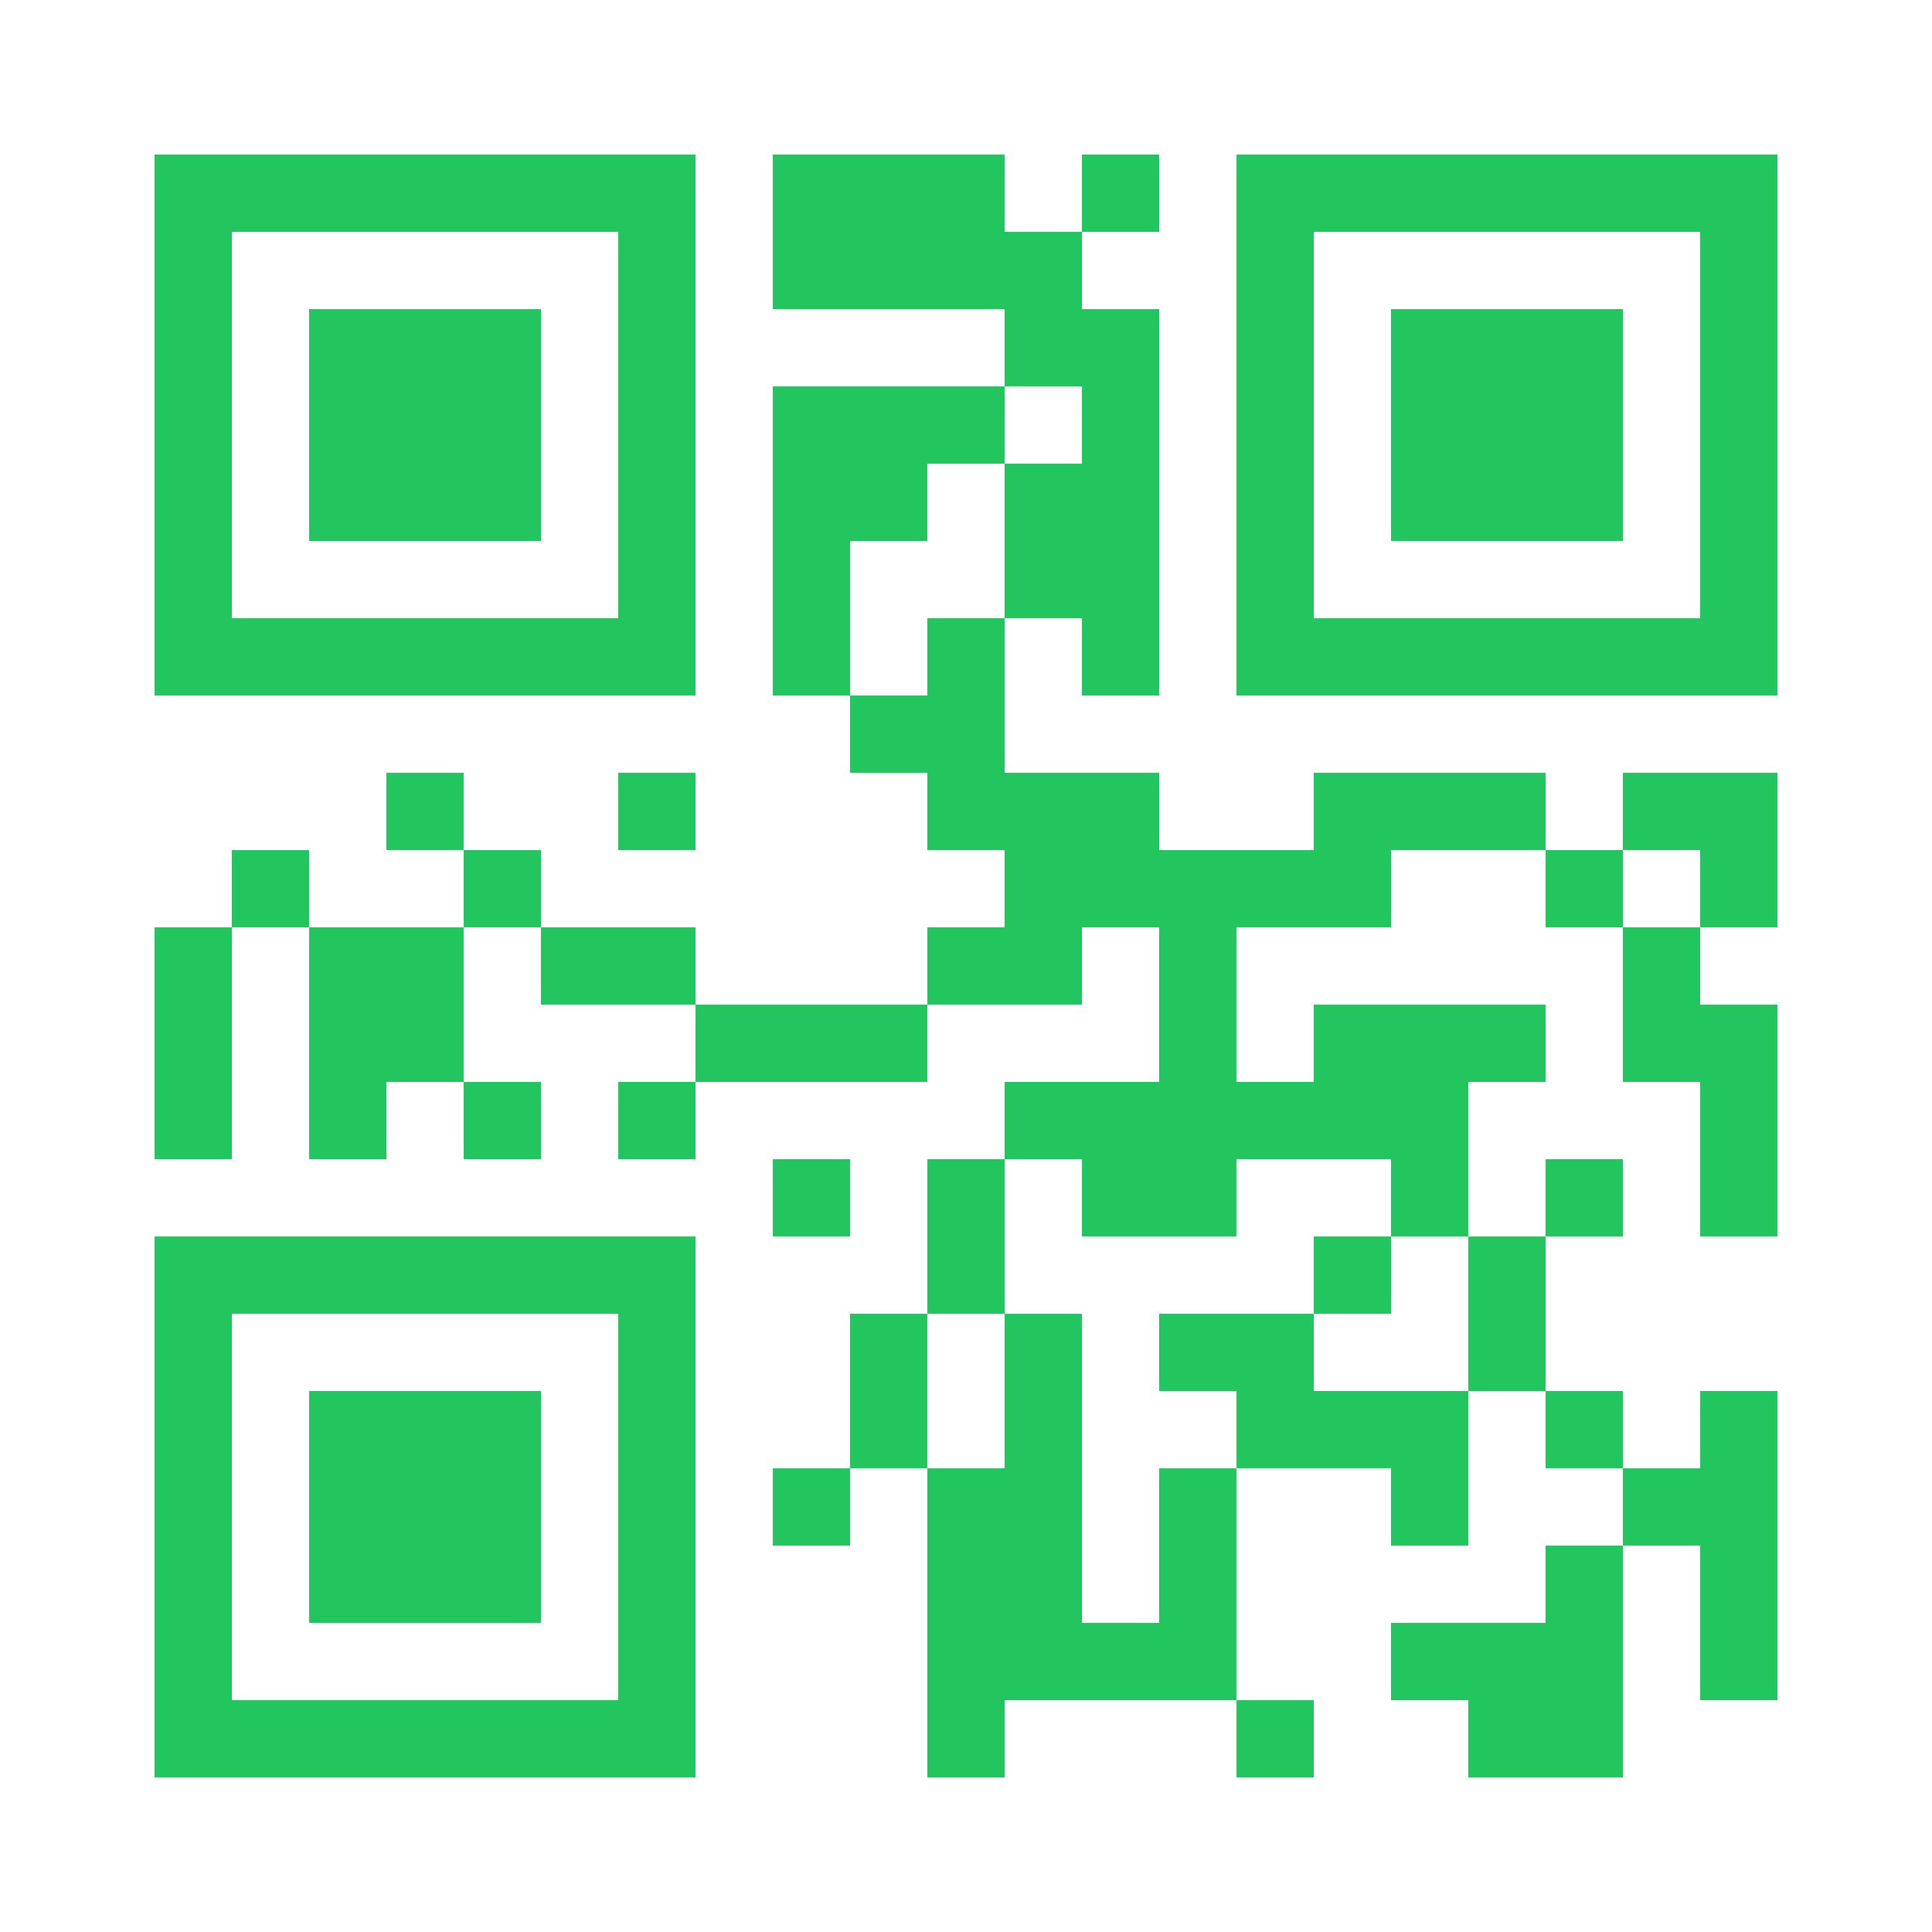
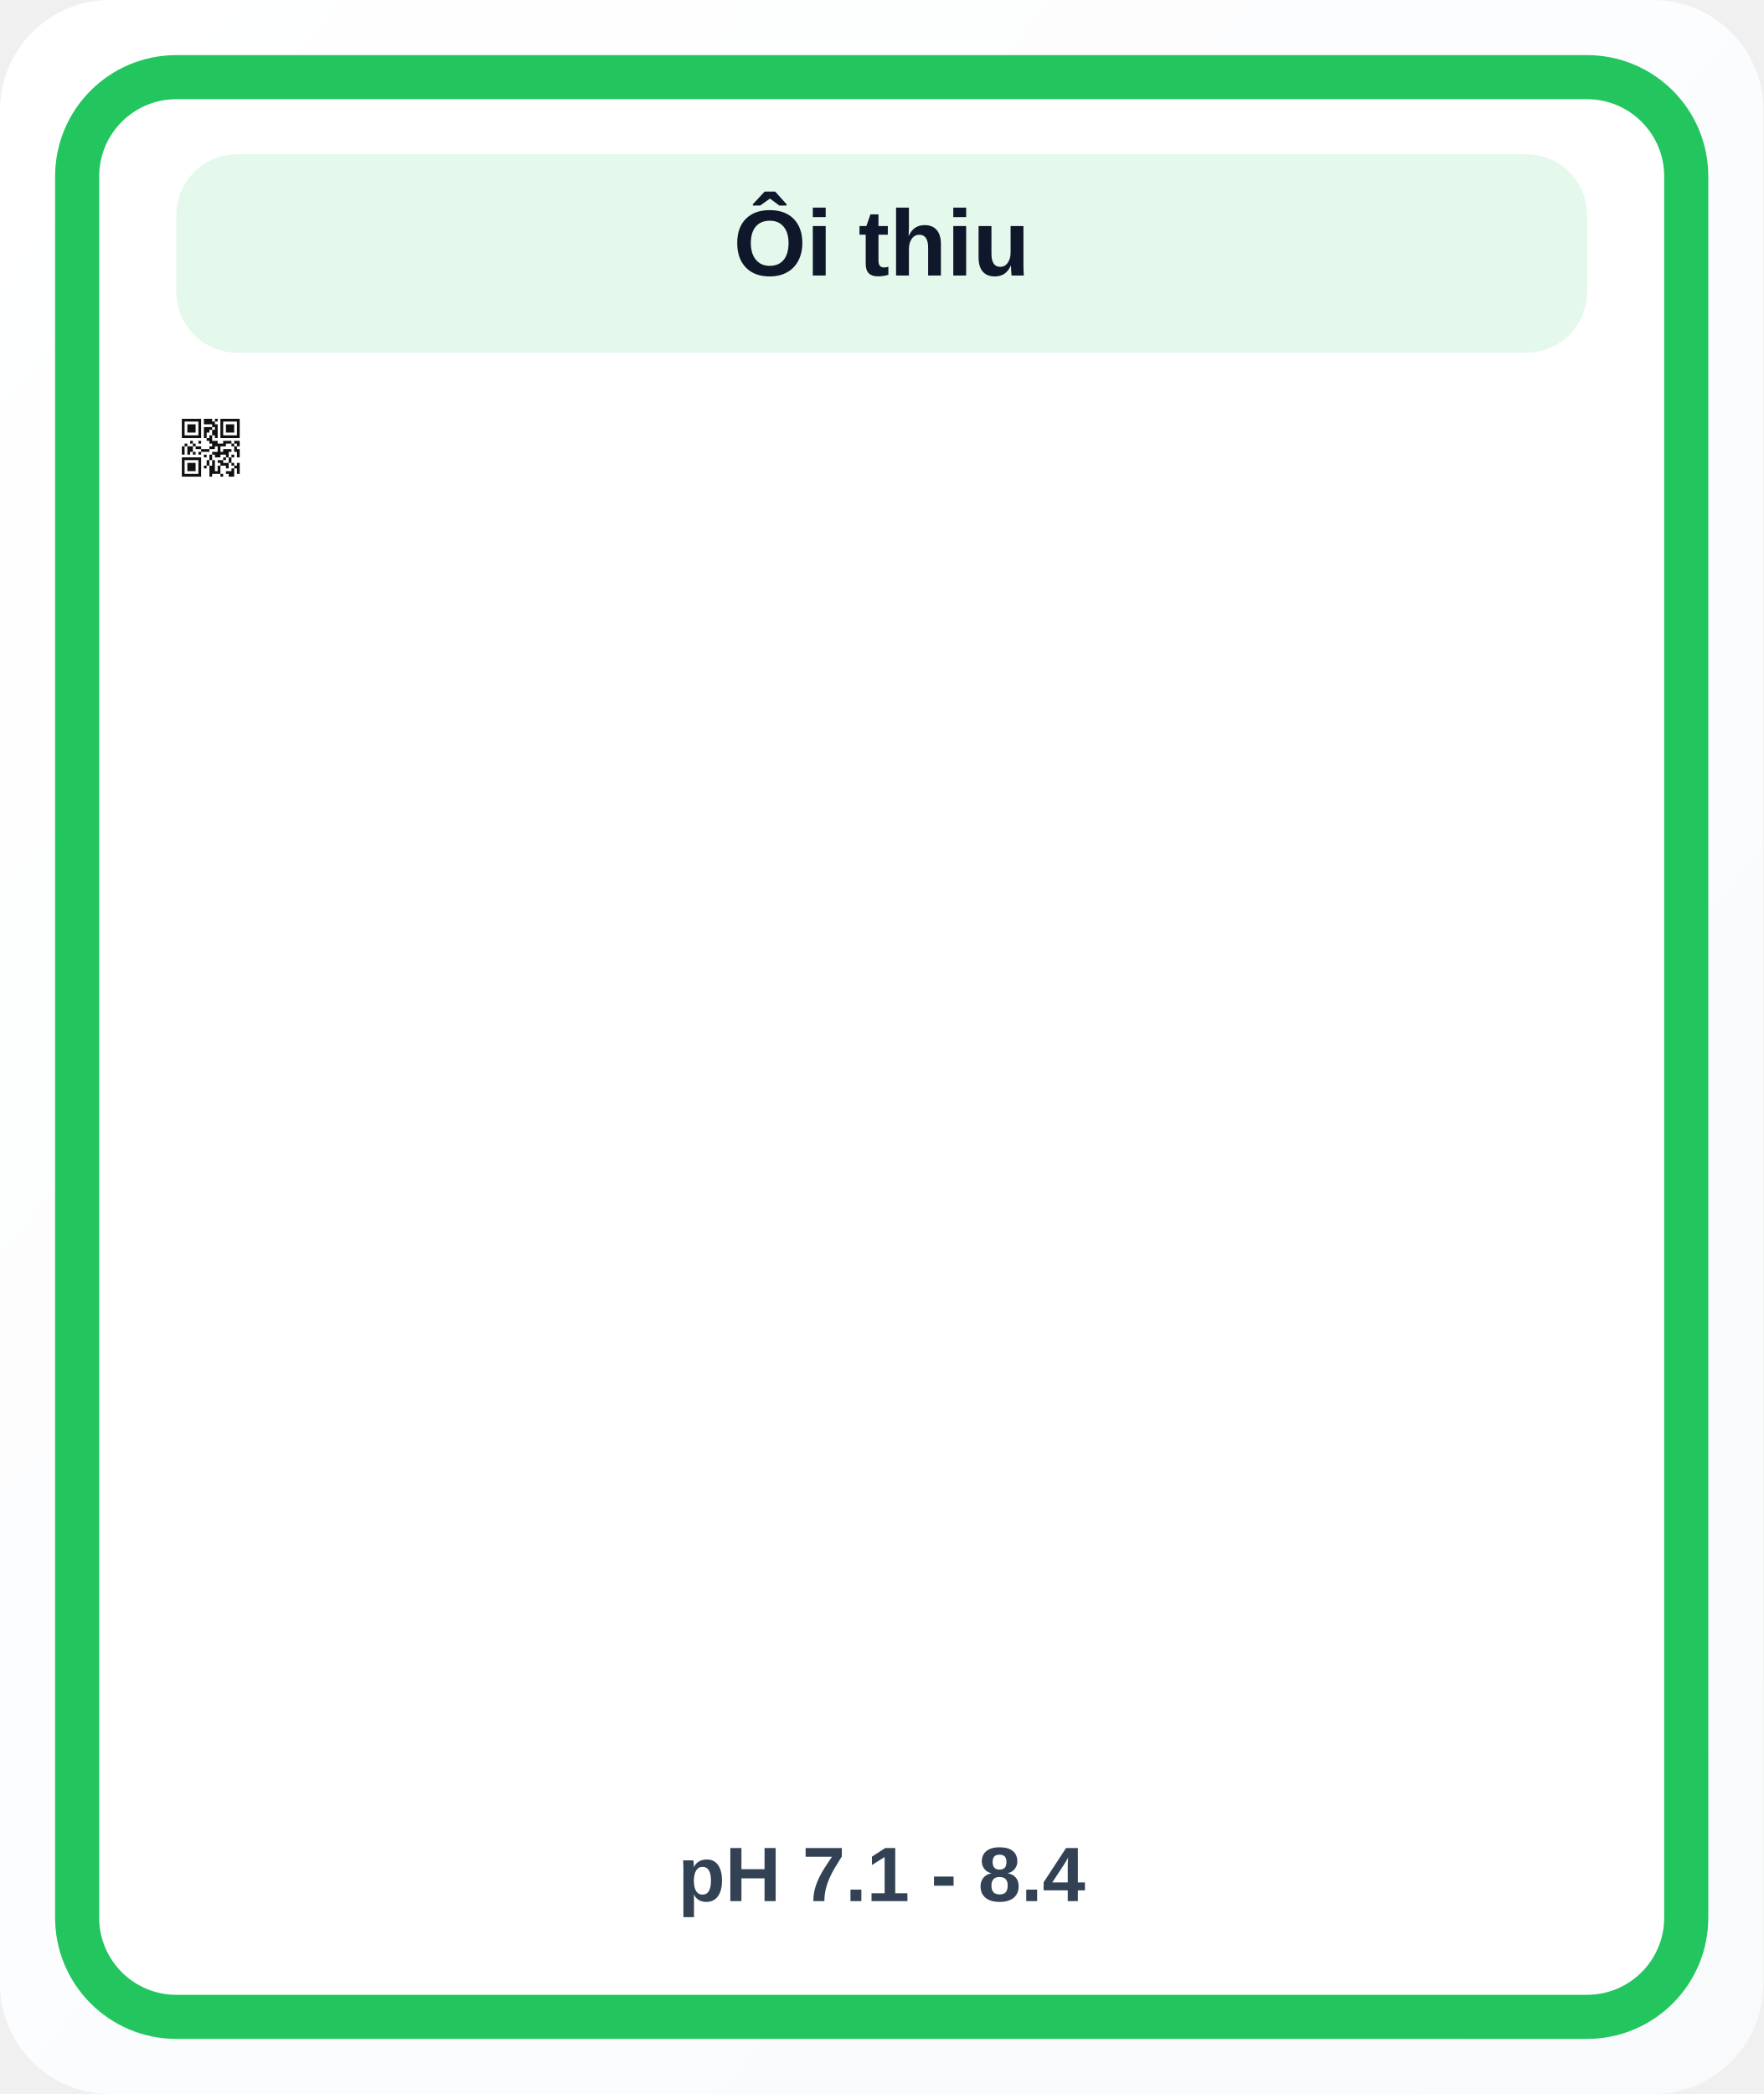
- <svg xmlns="http://www.w3.org/2000/svg" width="512" height="512" viewBox="0 0 25 25" shape-rendering="crispEdges">
-   <path fill="#ffffff" d="M0 0h25v25H0z" />
-   <path stroke="#22c55e" d="M2 2.5h7m1 0h3m1 0h1m1 0h7M2 3.5h1m5 0h1m1 0h4m2 0h1m5 0h1M2 4.5h1m1 0h3m1 0h1m4 0h2m1 0h1m1 0h3m1 0h1M2 5.5h1m1 0h3m1 0h1m1 0h3m1 0h1m1 0h1m1 0h3m1 0h1M2 6.5h1m1 0h3m1 0h1m1 0h2m1 0h2m1 0h1m1 0h3m1 0h1M2 7.5h1m5 0h1m1 0h1m2 0h2m1 0h1m5 0h1M2 8.5h7m1 0h1m1 0h1m1 0h1m1 0h7M11 9.5h2M5 10.5h1m2 0h1m3 0h3m2 0h3m1 0h2M3 11.5h1m2 0h1m6 0h5m2 0h1m1 0h1M2 12.5h1m1 0h2m1 0h2m3 0h2m1 0h1m5 0h1M2 13.5h1m1 0h2m3 0h3m3 0h1m1 0h3m1 0h2M2 14.5h1m1 0h1m1 0h1m1 0h1m4 0h6m3 0h1M10 15.5h1m1 0h1m1 0h2m2 0h1m1 0h1m1 0h1M2 16.5h7m3 0h1m4 0h1m1 0h1M2 17.5h1m5 0h1m2 0h1m1 0h1m1 0h2m2 0h1M2 18.5h1m1 0h3m1 0h1m2 0h1m1 0h1m2 0h3m1 0h1m1 0h1M2 19.5h1m1 0h3m1 0h1m1 0h1m1 0h2m1 0h1m2 0h1m2 0h2M2 20.5h1m1 0h3m1 0h1m3 0h2m1 0h1m4 0h1m1 0h1M2 21.5h1m5 0h1m3 0h4m2 0h3m1 0h1M2 22.5h7m3 0h1m3 0h1m2 0h2" />
+ <svg xmlns="http://www.w3.org/2000/svg" viewBox="0 0 640 760" width="640" height="760" role="img" aria-label="Mã QR BioSmart Ôi thiu">
+   <defs>
+     <linearGradient id="bg" x1="0" y1="0" x2="1" y2="1">
+       <stop offset="0%" stop-color="#ffffff" />
+       <stop offset="100%" stop-color="#f8fafc" />
+     </linearGradient>
+   </defs>
+   <rect x="0" y="0" width="640" height="760" rx="40" fill="url(#bg)" />
+   <rect x="28" y="28" width="584" height="704" rx="36" fill="#ffffff" stroke="#22c55e" stroke-width="16" />
+   <rect x="64" y="56" width="512" height="72" rx="22" fill="#22c55e" opacity="0.12" />
+   <text x="320" y="100" text-anchor="middle" font-family="Arial, sans-serif" font-size="34" font-weight="700" fill="#0f172a">Ôi thiu</text>
+   <text x="320" y="690" text-anchor="middle" font-family="Arial, sans-serif" font-size="28" font-weight="600" fill="#334155">pH 7.1 - 8.4</text>
+   <g transform="translate(64 150)">
+     <path fill="#ffffff" d="M0 0h25v25H0z" />
+     <path stroke="#111111" d="M2 2.5h7m1 0h3m1 0h1m1 0h7M2 3.5h1m5 0h1m1 0h4m2 0h1m5 0h1M2 4.5h1m1 0h3m1 0h1m4 0h2m1 0h1m1 0h3m1 0h1M2 5.5h1m1 0h3m1 0h1m1 0h3m1 0h1m1 0h1m1 0h3m1 0h1M2 6.5h1m1 0h3m1 0h1m1 0h2m1 0h2m1 0h1m1 0h3m1 0h1M2 7.5h1m5 0h1m1 0h1m2 0h2m1 0h1m5 0h1M2 8.5h7m1 0h1m1 0h1m1 0h1m1 0h7M11 9.5h2M5 10.5h1m2 0h1m3 0h3m2 0h3m1 0h2M3 11.5h1m2 0h1m6 0h5m2 0h1m1 0h1M2 12.5h1m1 0h2m1 0h2m3 0h2m1 0h1m5 0h1M2 13.5h1m1 0h2m3 0h3m3 0h1m1 0h3m1 0h2M2 14.5h1m1 0h1m1 0h1m1 0h1m4 0h6m3 0h1M10 15.5h1m1 0h1m1 0h2m2 0h1m1 0h1m1 0h1M2 16.5h7m3 0h1m4 0h1m1 0h1M2 17.5h1m5 0h1m2 0h1m1 0h1m1 0h2m2 0h1M2 18.5h1m1 0h3m1 0h1m2 0h1m1 0h1m2 0h3m1 0h1m1 0h1M2 19.5h1m1 0h3m1 0h1m1 0h1m1 0h2m1 0h1m2 0h1m2 0h2M2 20.5h1m1 0h3m1 0h1m3 0h2m1 0h1m4 0h1m1 0h1M2 21.5h1m5 0h1m3 0h4m2 0h3m1 0h1M2 22.5h7m3 0h1m3 0h1m2 0h2" />
+   </g>
</svg>
